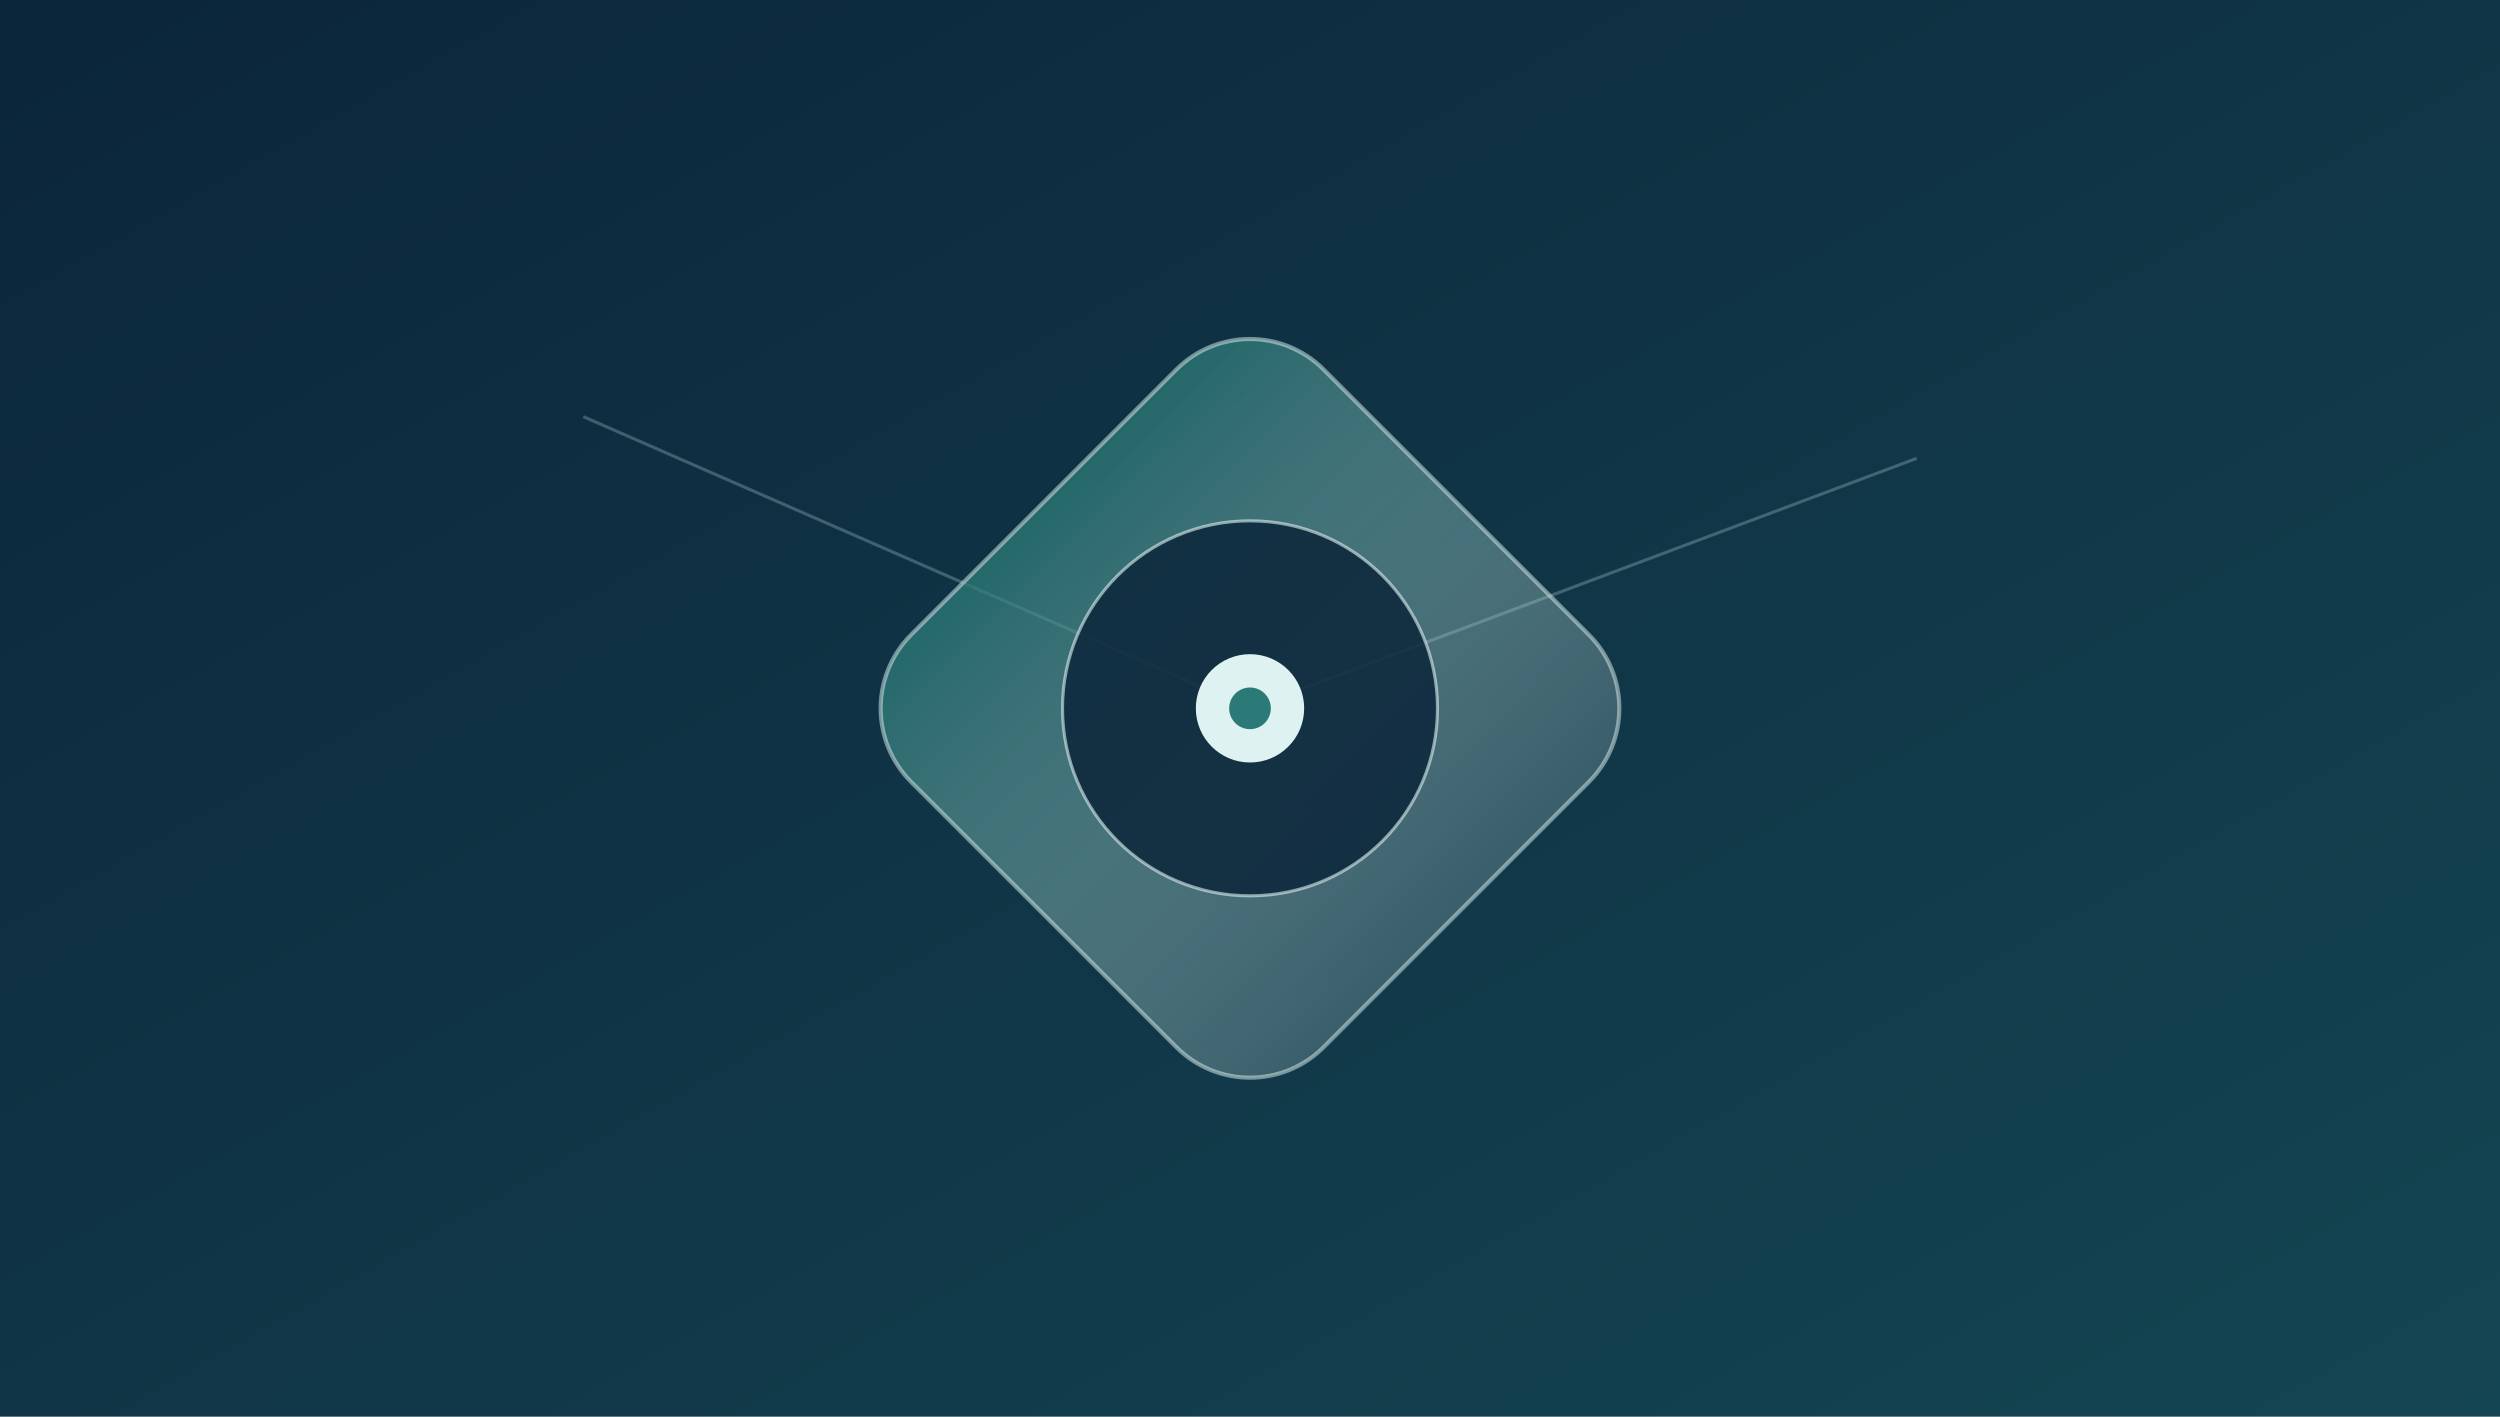
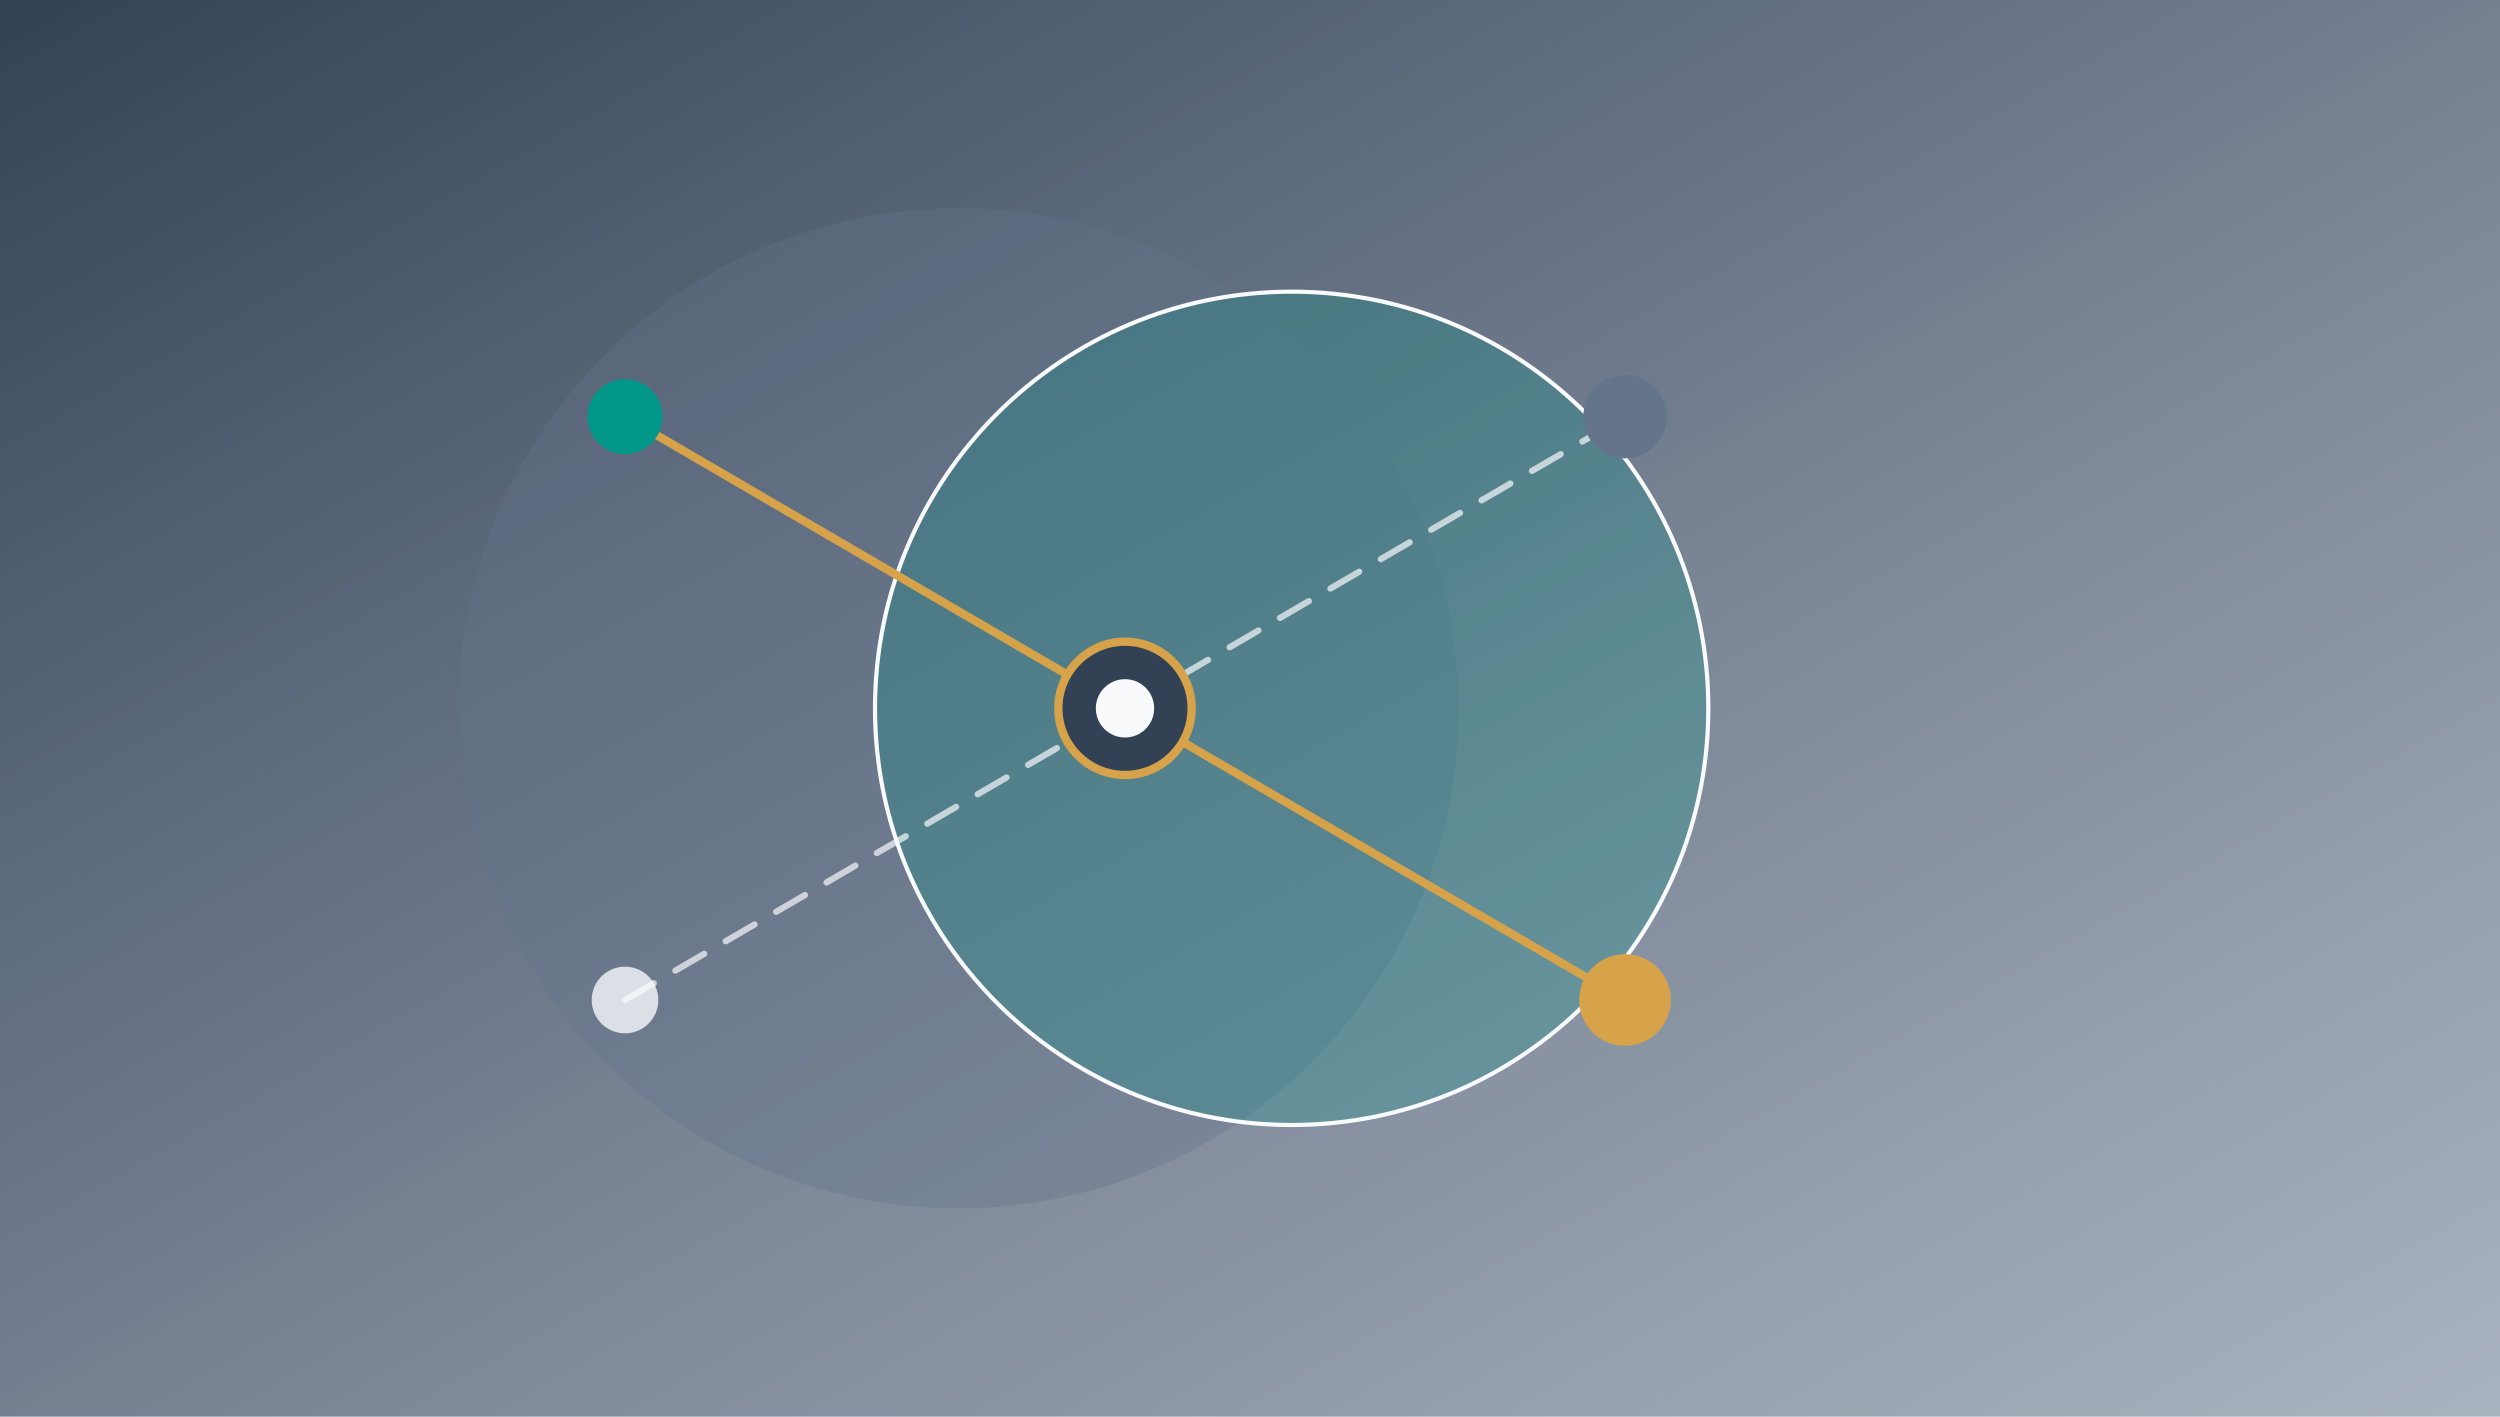
<svg xmlns="http://www.w3.org/2000/svg" viewBox="0 0 1200 680" preserveAspectRatio="xMidYMid slice" width="100%" height="100%">
  <defs>
-     <linearGradient id="gbg" x1="0%" y1="0%" x2="100%" y2="100%">
-       <stop offset="0%" stop-color="#0b253a" />
-       <stop offset="100%" stop-color="#144552" />
+     <linearGradient id="grad_other_1" x1="0%" y1="0%" x2="100%" y2="100%">
+       <stop offset="0%" stop-color="#334155" />
+       <stop offset="100%" stop-color="#64748B" stop-opacity="0.55" />
    </linearGradient>
-     <linearGradient id="gm" x1="0%" y1="0%" x2="100%" y2="0%">
-       <stop offset="0%" stop-color="#2b7a78" stop-opacity="0.75" />
-       <stop offset="100%" stop-color="#def2f1" stop-opacity="0.2" />
-     </linearGradient>
-     <linearGradient id="gs" x1="0%" y1="100%" x2="100%" y2="0%">
-       <stop offset="0%" stop-color="#def2f1" stop-opacity="0.35" />
-       <stop offset="100%" stop-color="#2b7a78" stop-opacity="0.05" />
-     </linearGradient>
+     <radialGradient id="glow_other_1" cx="35%" cy="50%" r="65%">
+       <stop offset="0%" stop-color="#F8FAFC" stop-opacity="0.85" />
+       <stop offset="45%" stop-color="#009688" stop-opacity="0.4" />
+       <stop offset="100%" stop-color="#334155" stop-opacity="0" />
+     </radialGradient>
  </defs>
-   <rect width="1200" height="680" fill="url(#gbg)" />
-   <line x1="280" y1="200" x2="600" y2="340" stroke="#def2f1" stroke-width="1.5" stroke-opacity="0.25" />
-   <line x1="920" y1="220" x2="600" y2="340" stroke="#def2f1" stroke-width="1.5" stroke-opacity="0.25" />
-   <rect x="460" y="200" width="280" height="280" rx="50" transform="rotate(45 600 340)" fill="url(#gm)" stroke="#def2f1" stroke-width="2" stroke-opacity="0.5" />
-   <circle cx="600" cy="340" r="90" fill="#0b253a" fill-opacity="0.85" stroke="#def2f1" stroke-width="1.5" stroke-opacity="0.6" />
-   <circle cx="600" cy="340" r="26" fill="#def2f1" />
-   <circle cx="600" cy="340" r="10" fill="#2b7a78" />
+   <rect width="1200" height="680" fill="url(#grad_other_1)" />
+   <circle cx="460" cy="340" r="240" fill="#64748B" fill-opacity="0.35" />
+   <circle cx="620" cy="340" r="200" fill="#009688" fill-opacity="0.25" stroke="#F8FAFC" stroke-width="2" />
+   <path d="M 300 200 Q 540 340 780 480" fill="none" stroke="#D6A24A" stroke-width="4" stroke-linecap="round" />
+   <path d="M 300 480 Q 540 340 780 200" fill="none" stroke="#F8FAFC" stroke-width="3" stroke-opacity="0.7" stroke-dasharray="16 12" stroke-linecap="round" />
+   <circle cx="540" cy="340" r="32" fill="#334155" stroke="#D6A24A" stroke-width="4" />
+   <circle cx="540" cy="340" r="14" fill="#F8FAFC" />
+   <circle cx="300" cy="200" r="18" fill="#009688" />
+   <circle cx="780" cy="480" r="22" fill="#D6A24A" />
+   <circle cx="300" cy="480" r="16" fill="#F8FAFC" opacity="0.8" />
+   <circle cx="780" cy="200" r="20" fill="#64748B" />
</svg>
